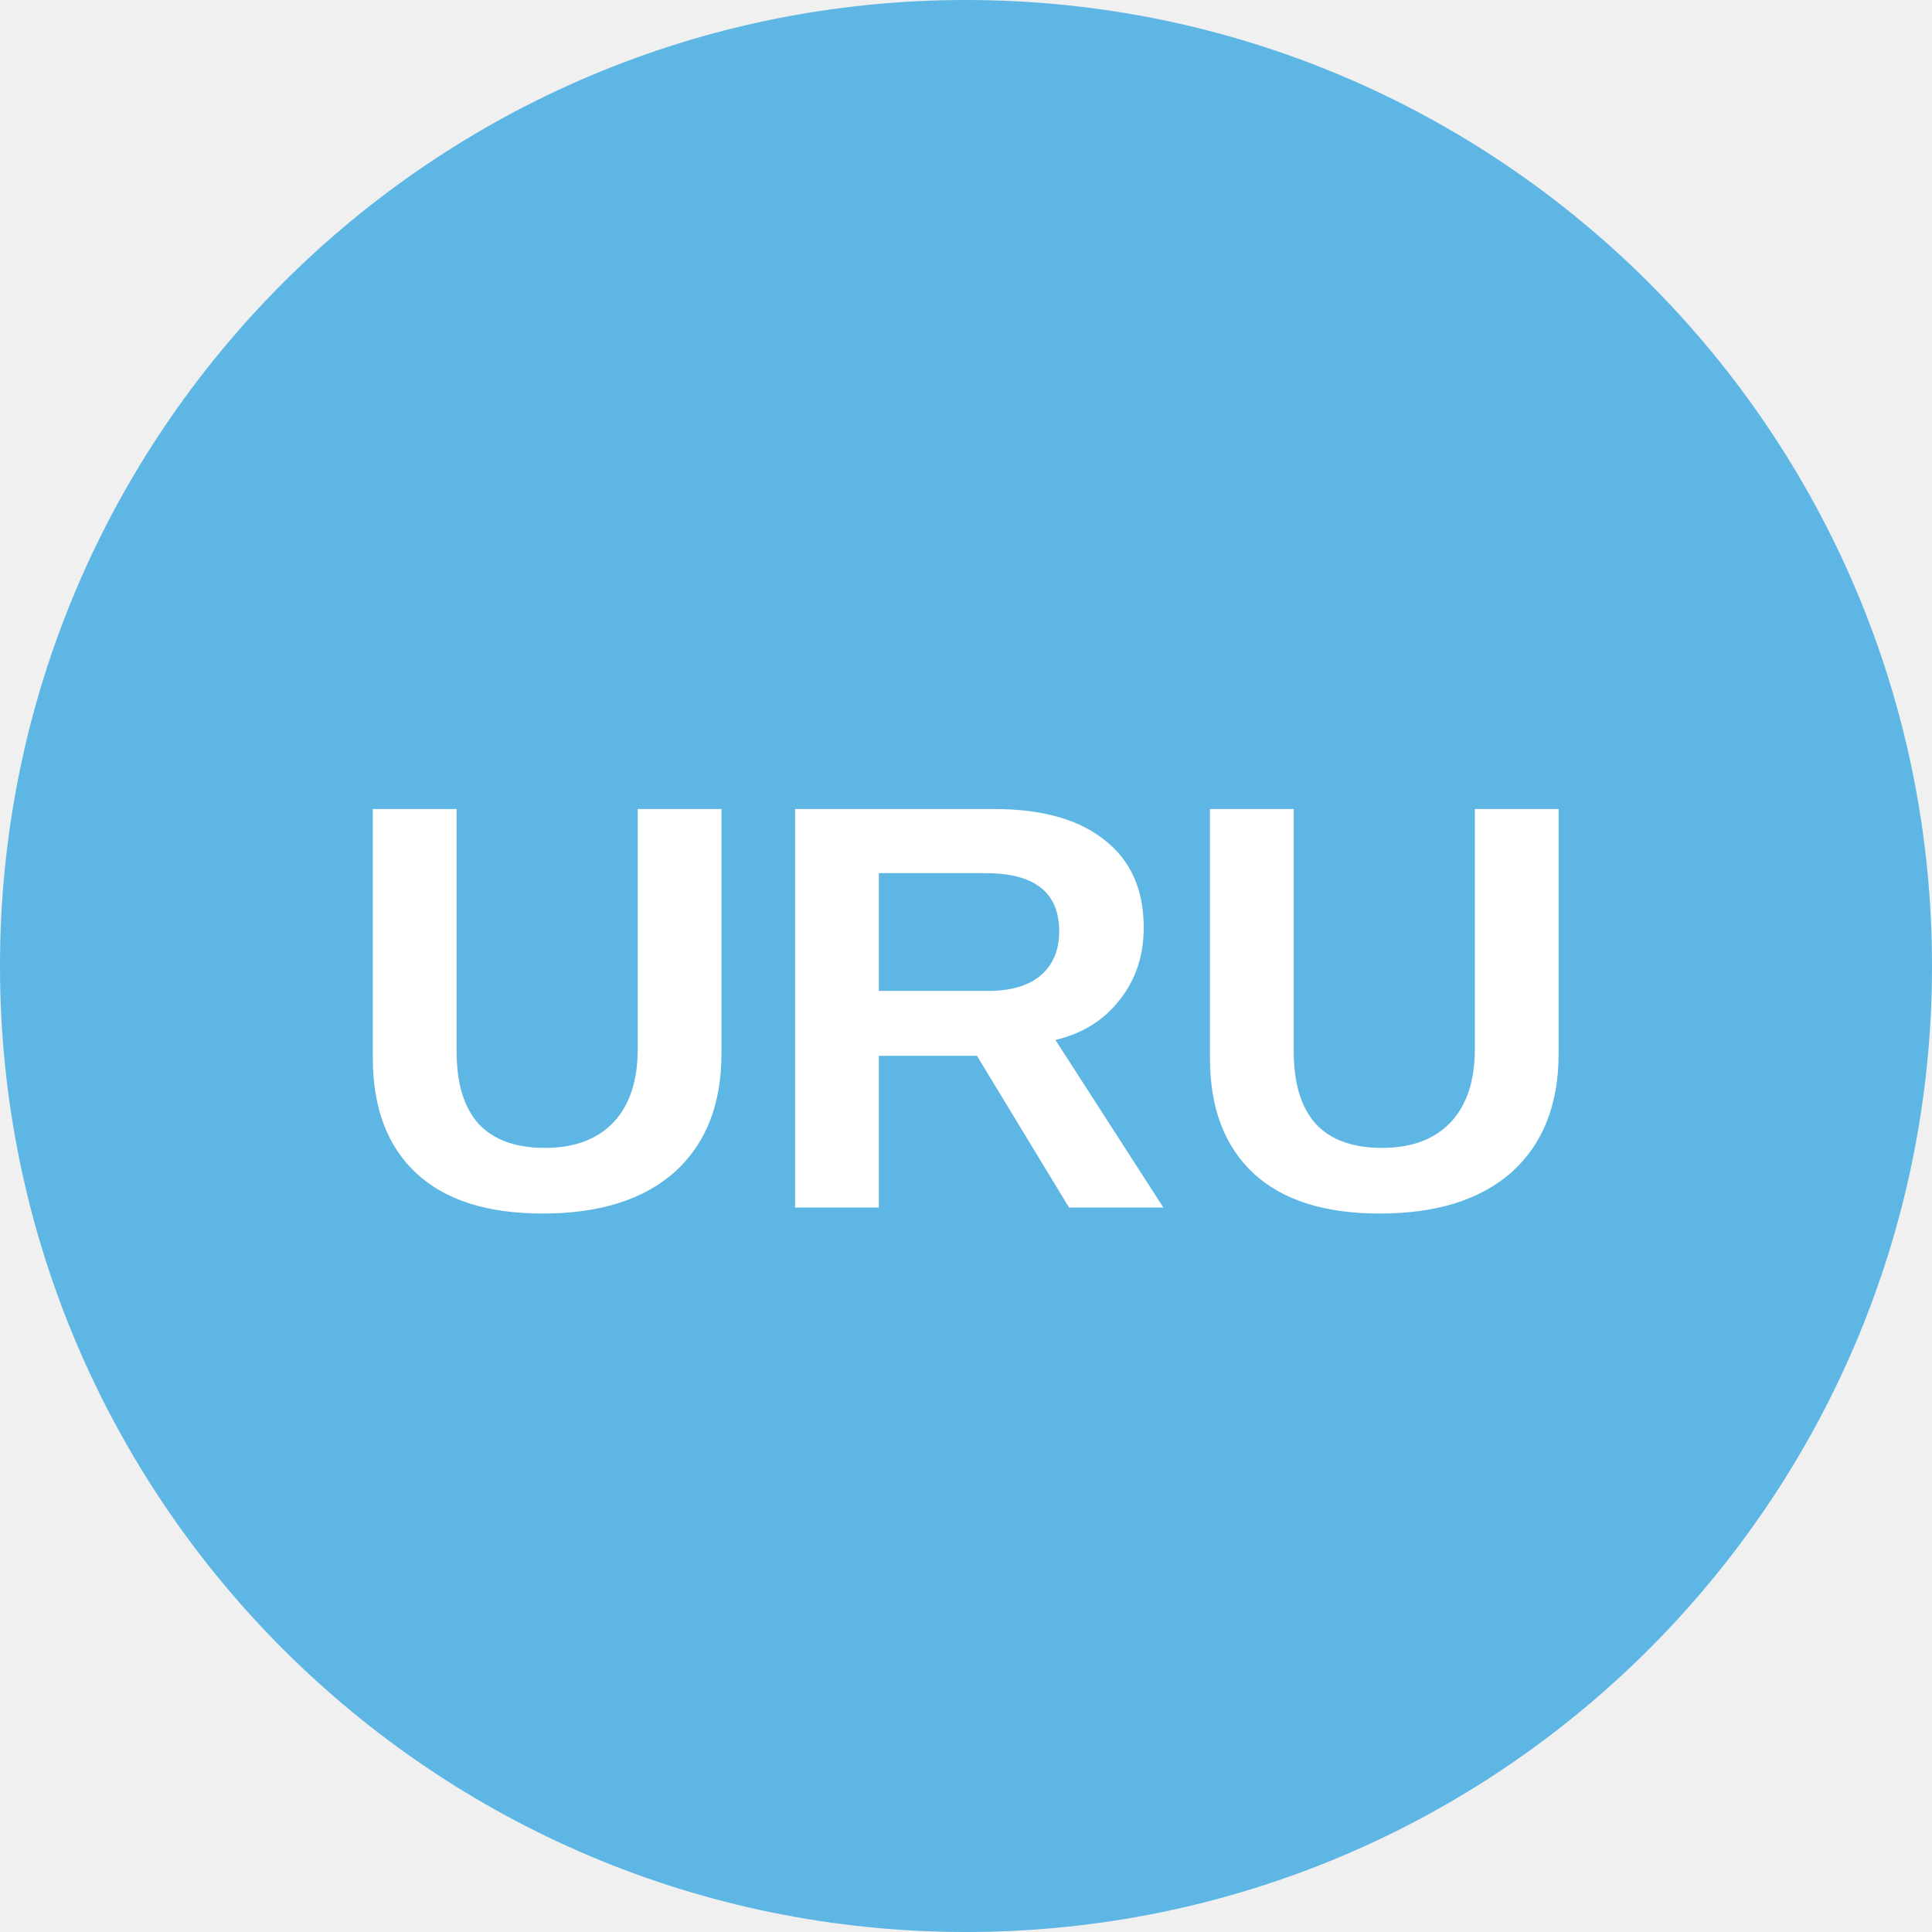
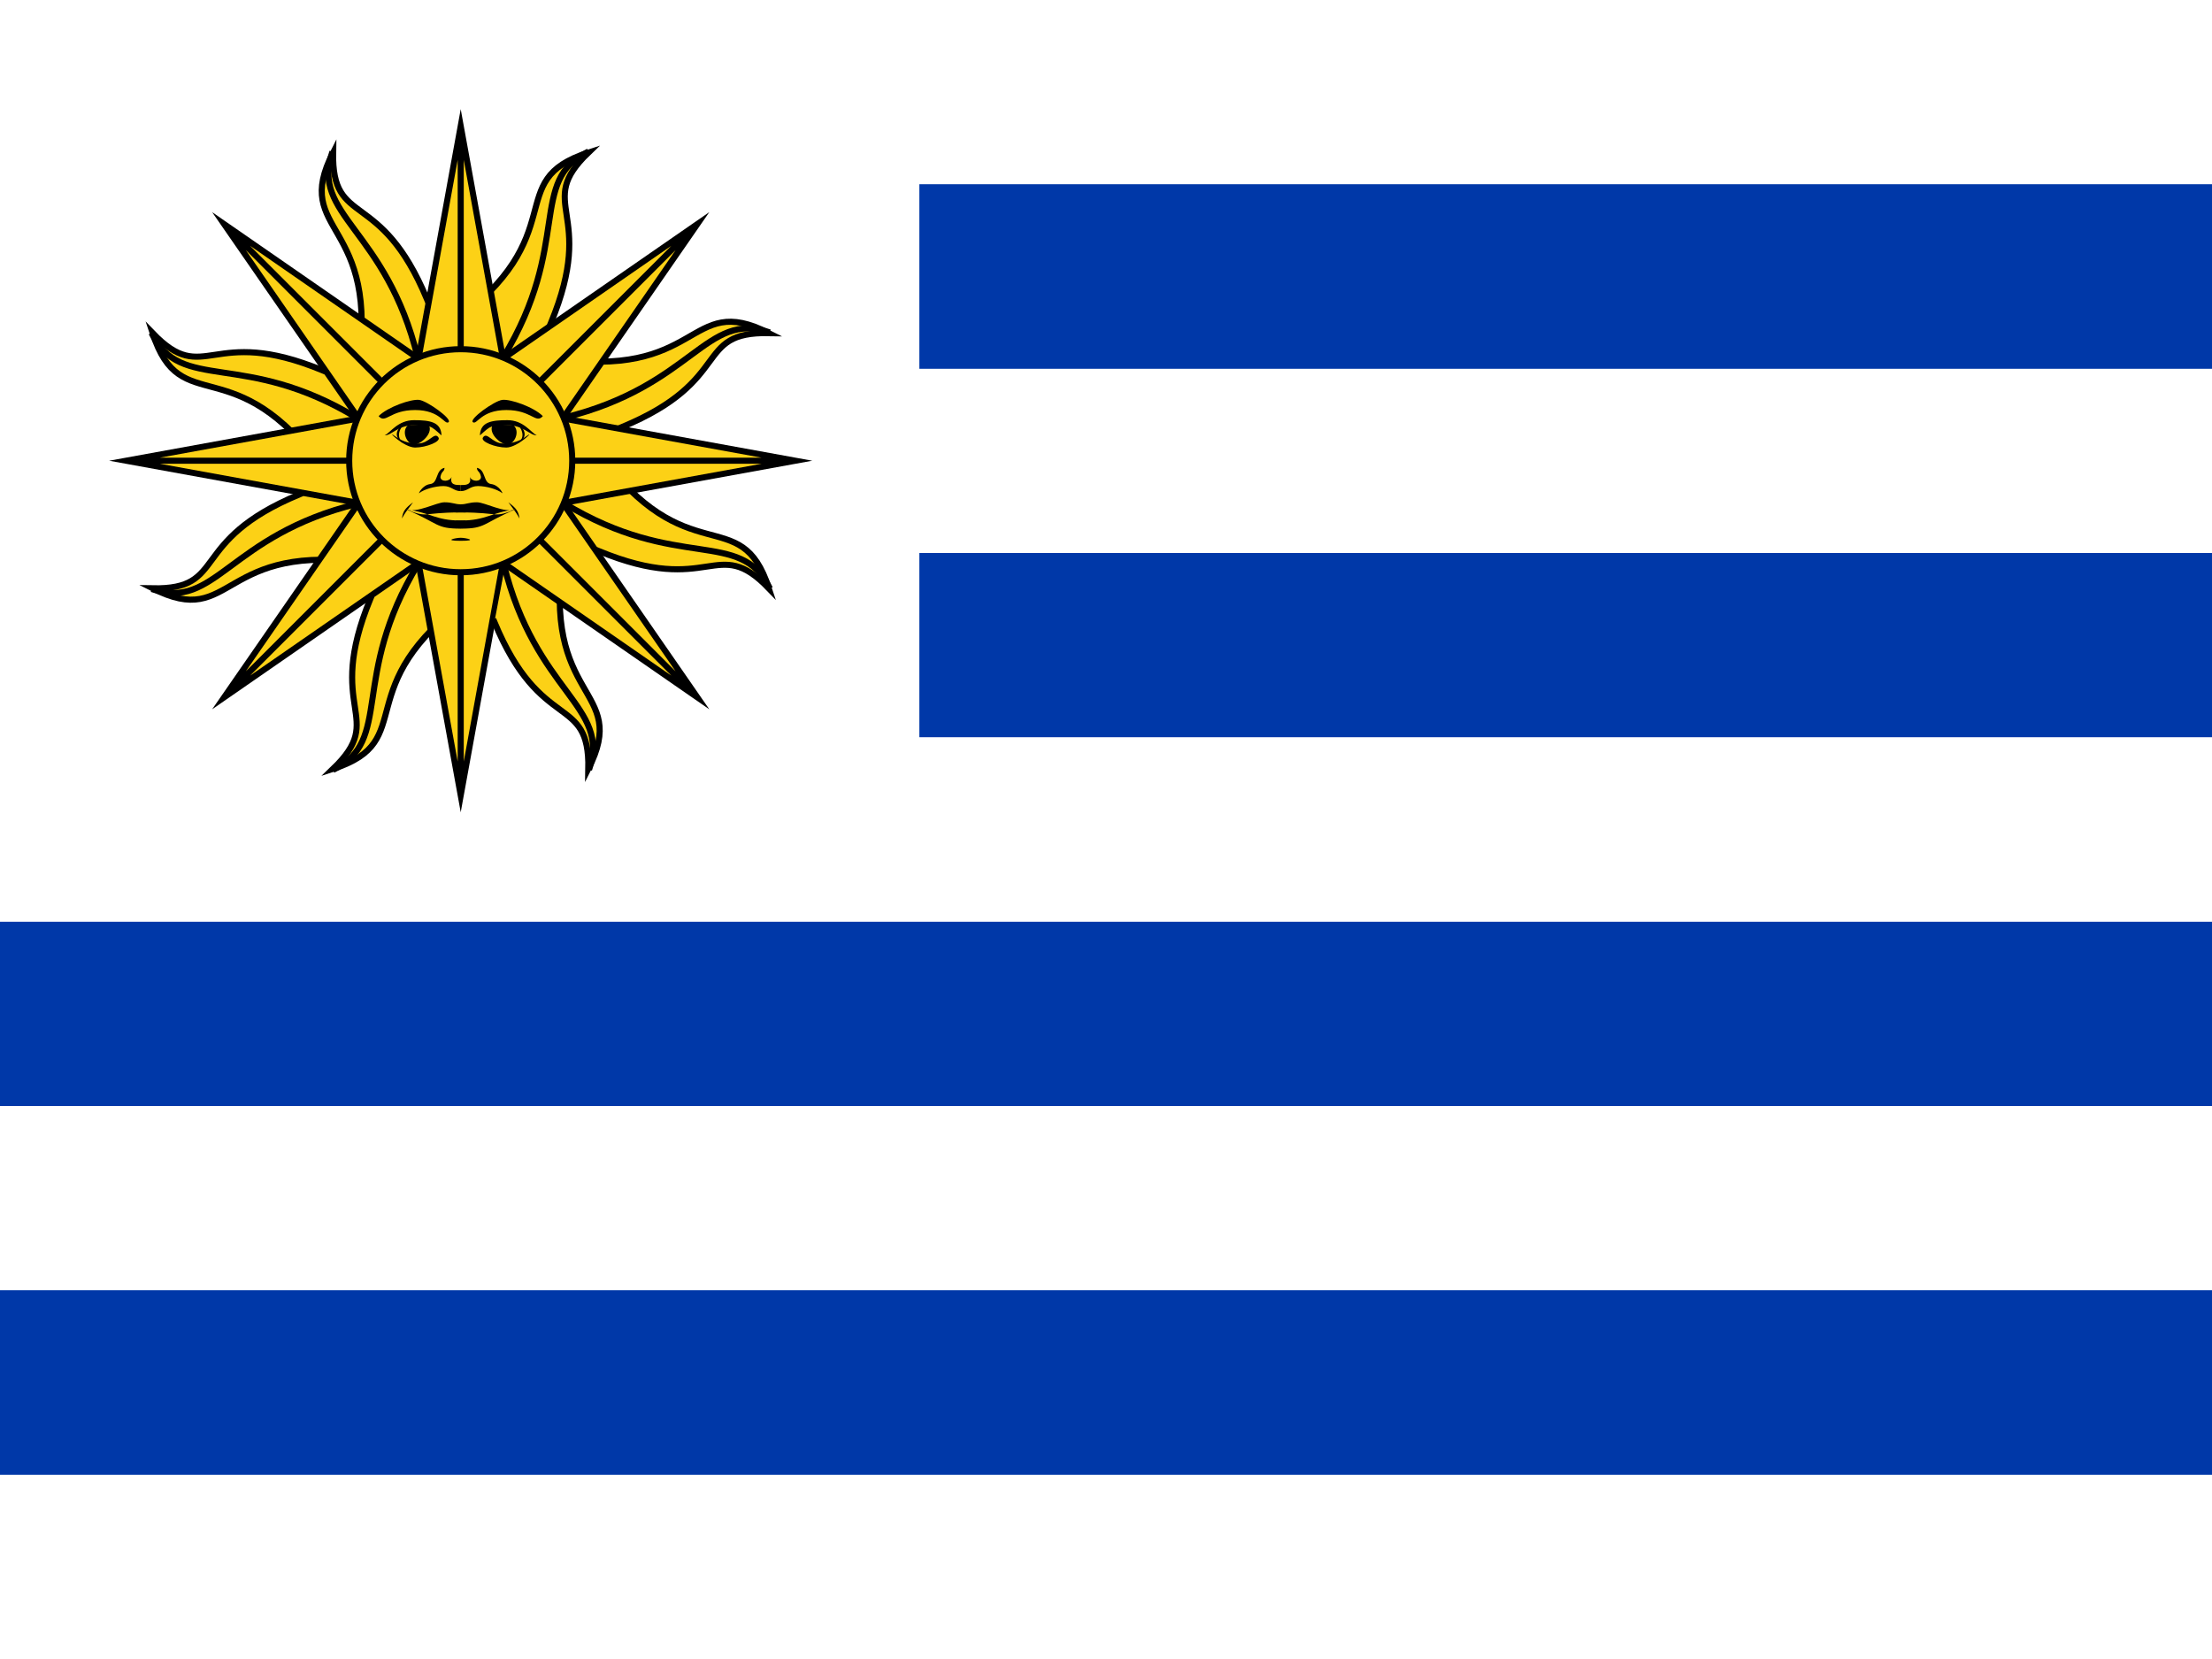
- <svg xmlns="http://www.w3.org/2000/svg" viewBox="0 0 40 40" width="40" height="40">
-   <circle cx="20" cy="20" r="20" fill="#5EB6E4" />
-   <text x="20" y="25" text-anchor="middle" font-family="Arial,sans-serif" font-weight="bold" font-size="12" fill="#FFFFFF">URU</text>
+ <svg xmlns="http://www.w3.org/2000/svg" xmlns:xlink="http://www.w3.org/1999/xlink" id="flag-icons-uy" viewBox="0 0 640 480">
+   <path fill="#fff" d="M0 0h640v480H0z" />
+   <path fill="#0038a8" d="M266 53.3h374v53.4H266zm0 106.7h374v53.3H266zM0 266.7h640V320H0zm0 106.6h640v53.4H0z" />
+   <g fill="#fcd116" stroke="#000" stroke-miterlimit="20" stroke-width=".6" transform="translate(133.3 133.3)scale(2.93333)">
+     <g id="uy-c">
+       <g id="uy-b">
+         <g id="uy-a">
+           <path stroke-linecap="square" d="m-2 8.9 3 4.5c-12.4 9-4.9 14.2-13.6 17 5.4-5.2-.9-5.7 3.7-16.8" />
+           <path fill="none" d="M-4.2 10.2c-6.8 11.2-2.4 17.4-8.4 20.3" />
+           <path d="M0 0h6L0 33-6 0h6v33" />
+         </g>
+         <use xlink:href="#uy-a" width="100%" height="100%" transform="rotate(45)" />
+       </g>
+       <use xlink:href="#uy-b" width="100%" height="100%" transform="rotate(90)" />
+     </g>
+     <use xlink:href="#uy-c" width="100%" height="100%" transform="scale(-1)" />
+     <circle r="11" />
+   </g>
+   <g transform="translate(133.3 133.3)scale(.29333)">
+     <g id="uy-d">
+       <path d="M81-44c-7 8-11-6-36-6S16-35 12-38s21-21 29-22 31 7 40 16m-29 9c7 6 1 19-6 19S26-28 32-36" />
+       <path d="M19-26c1-12 11-14 27-14s23 12 29 15c-7 0-13-10-29-10s-16 0-27 10m3 2c4-6 9 6 20 6s17-3 24-8-10 12-21 12-26-6-23-10" />
+       <path d="M56-17c13-7 5-17 0-19 2 2 10 12 0 19M0 43c6 0 8-2 16-2s27 11 38 7c-23 9-14 3-54 3h-5m63 6c-4-7-3-5-11-16 8 6 10 9 11 16M0 67c25 0 21-5 54-19-24 3-29 11-54 11h-5m5-29c7 0 9-5 17-5s19 3 24 7c1 1-3-8-11-9S25 9 16 7c0 4 3 3 4 9 0 5-9 5-11 0 2 8-4 8-9 8" />
+     </g>
+     <use xlink:href="#uy-d" width="100%" height="100%" transform="scale(-1 1)" />
+     <path d="M0 76c-5 0-18 3 0 3s5-3 0-3" />
+   </g>
</svg>
